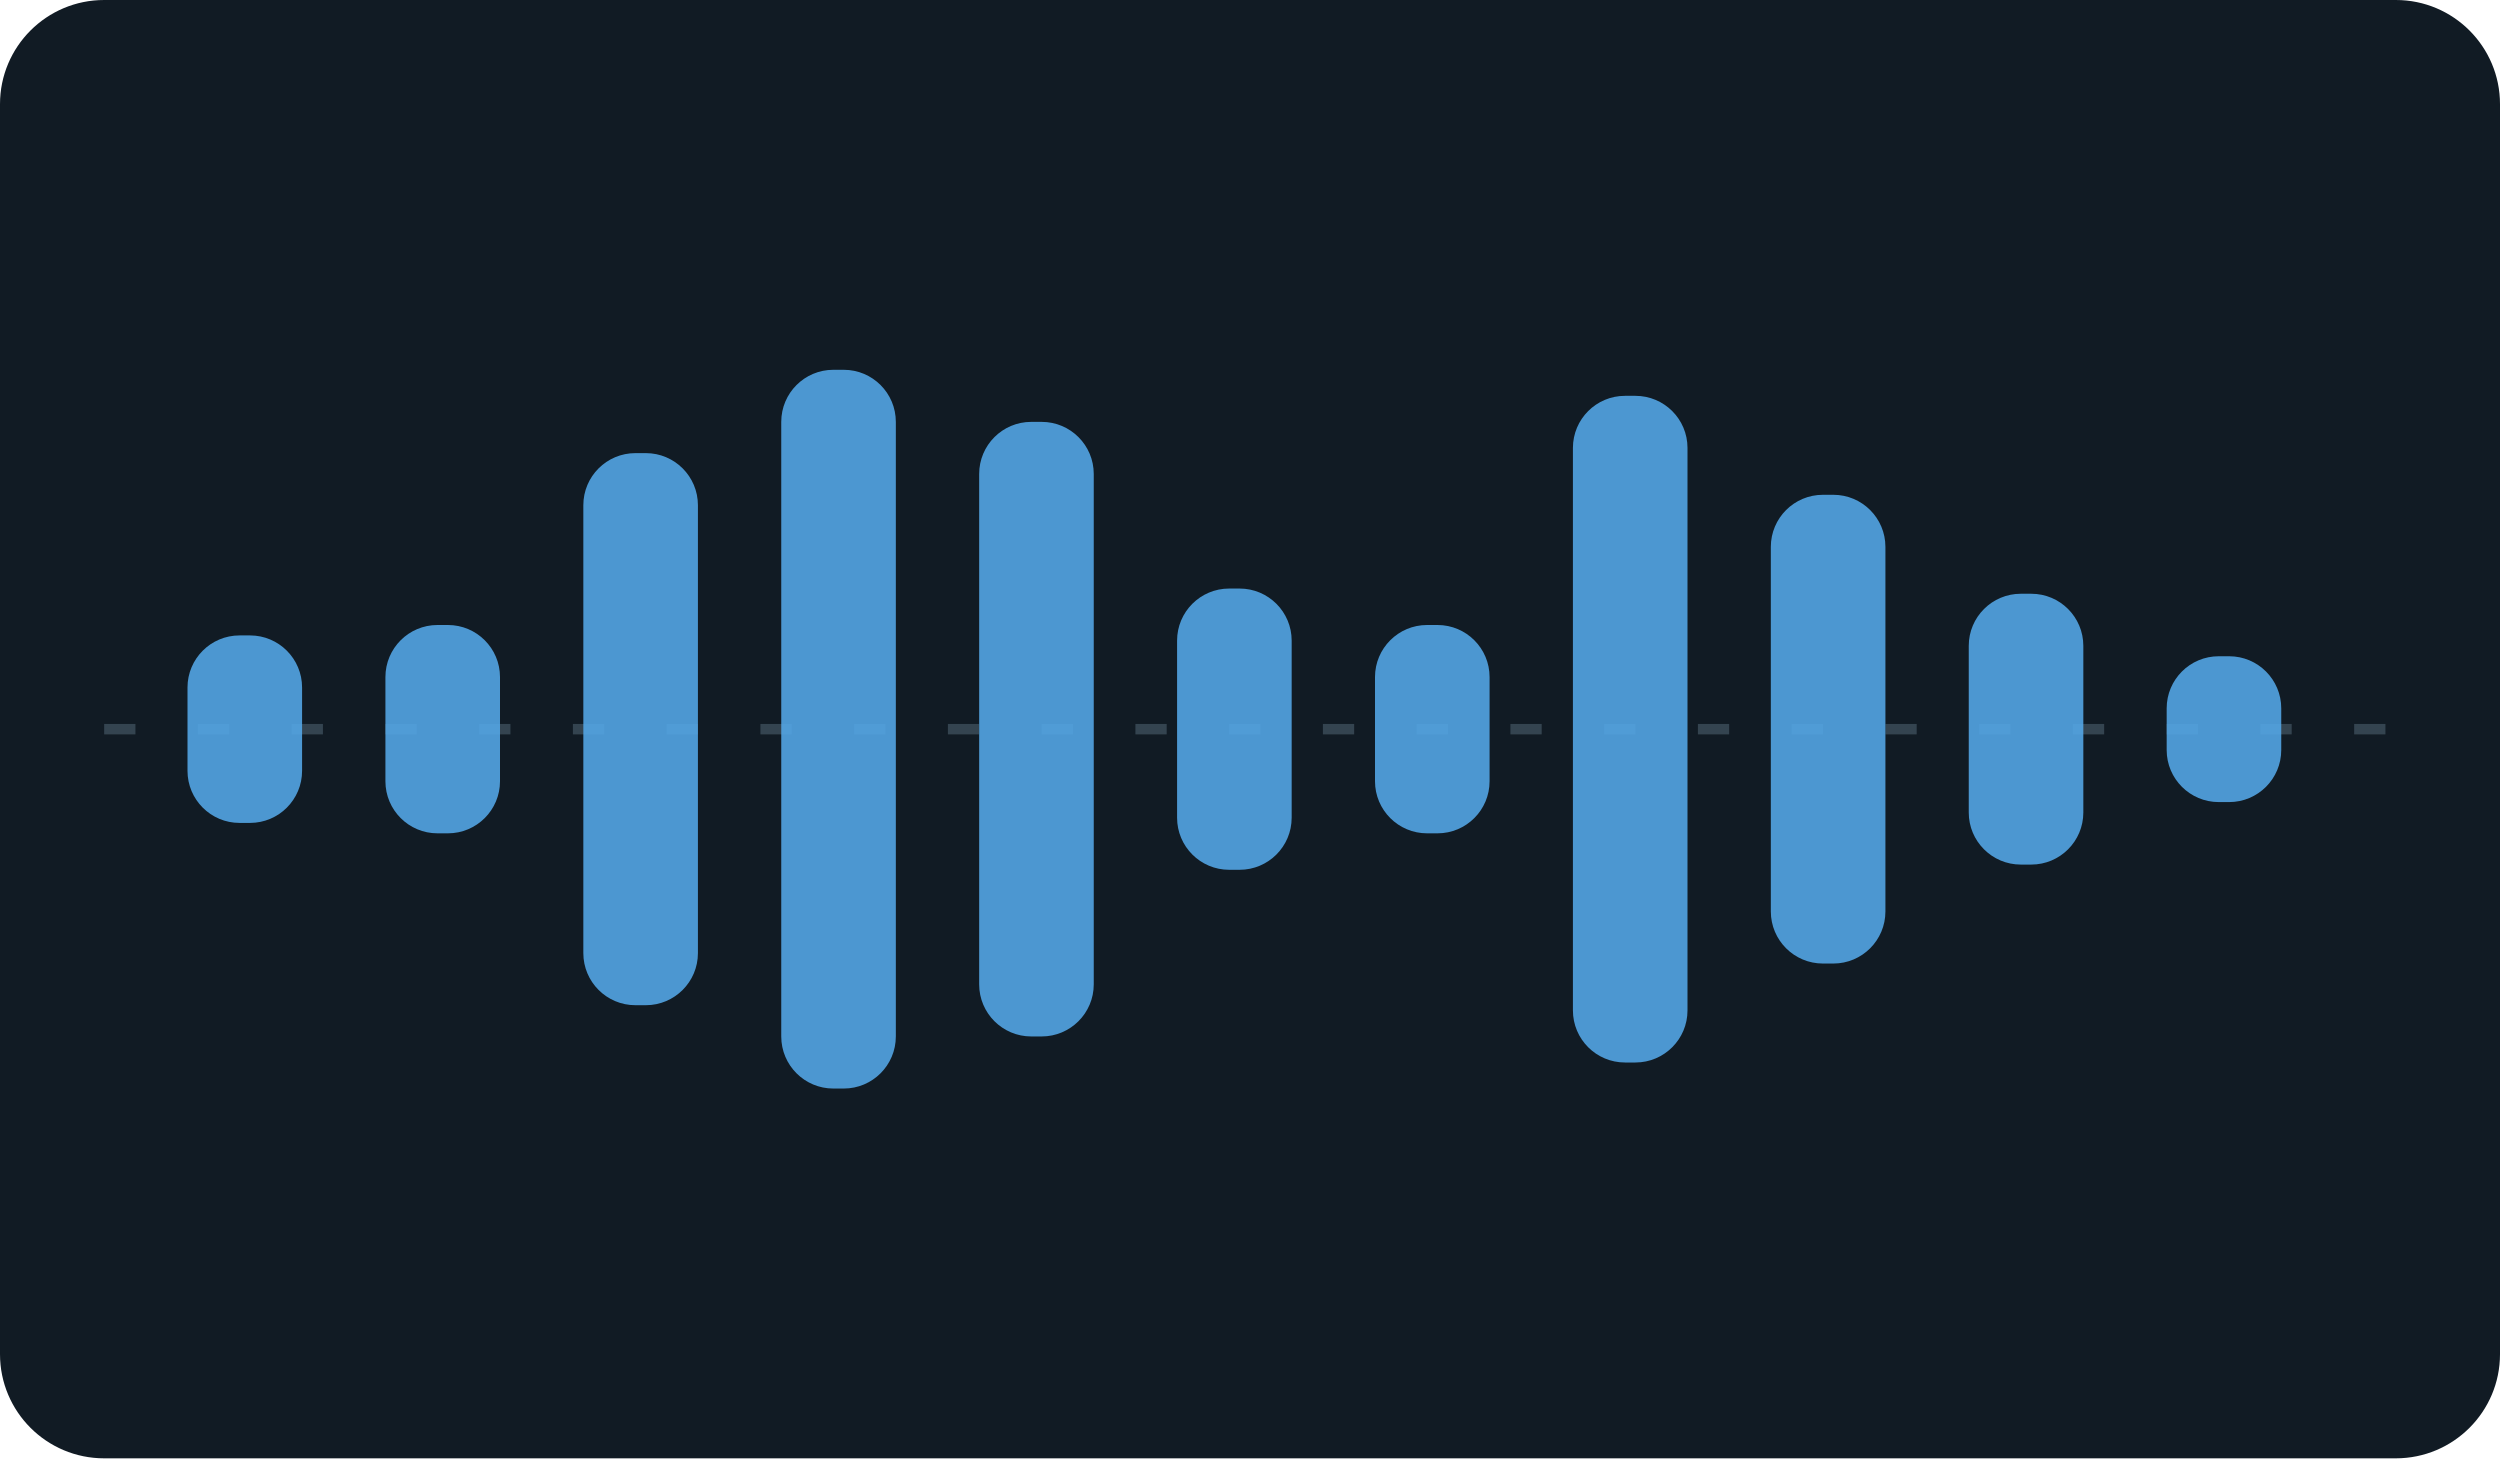
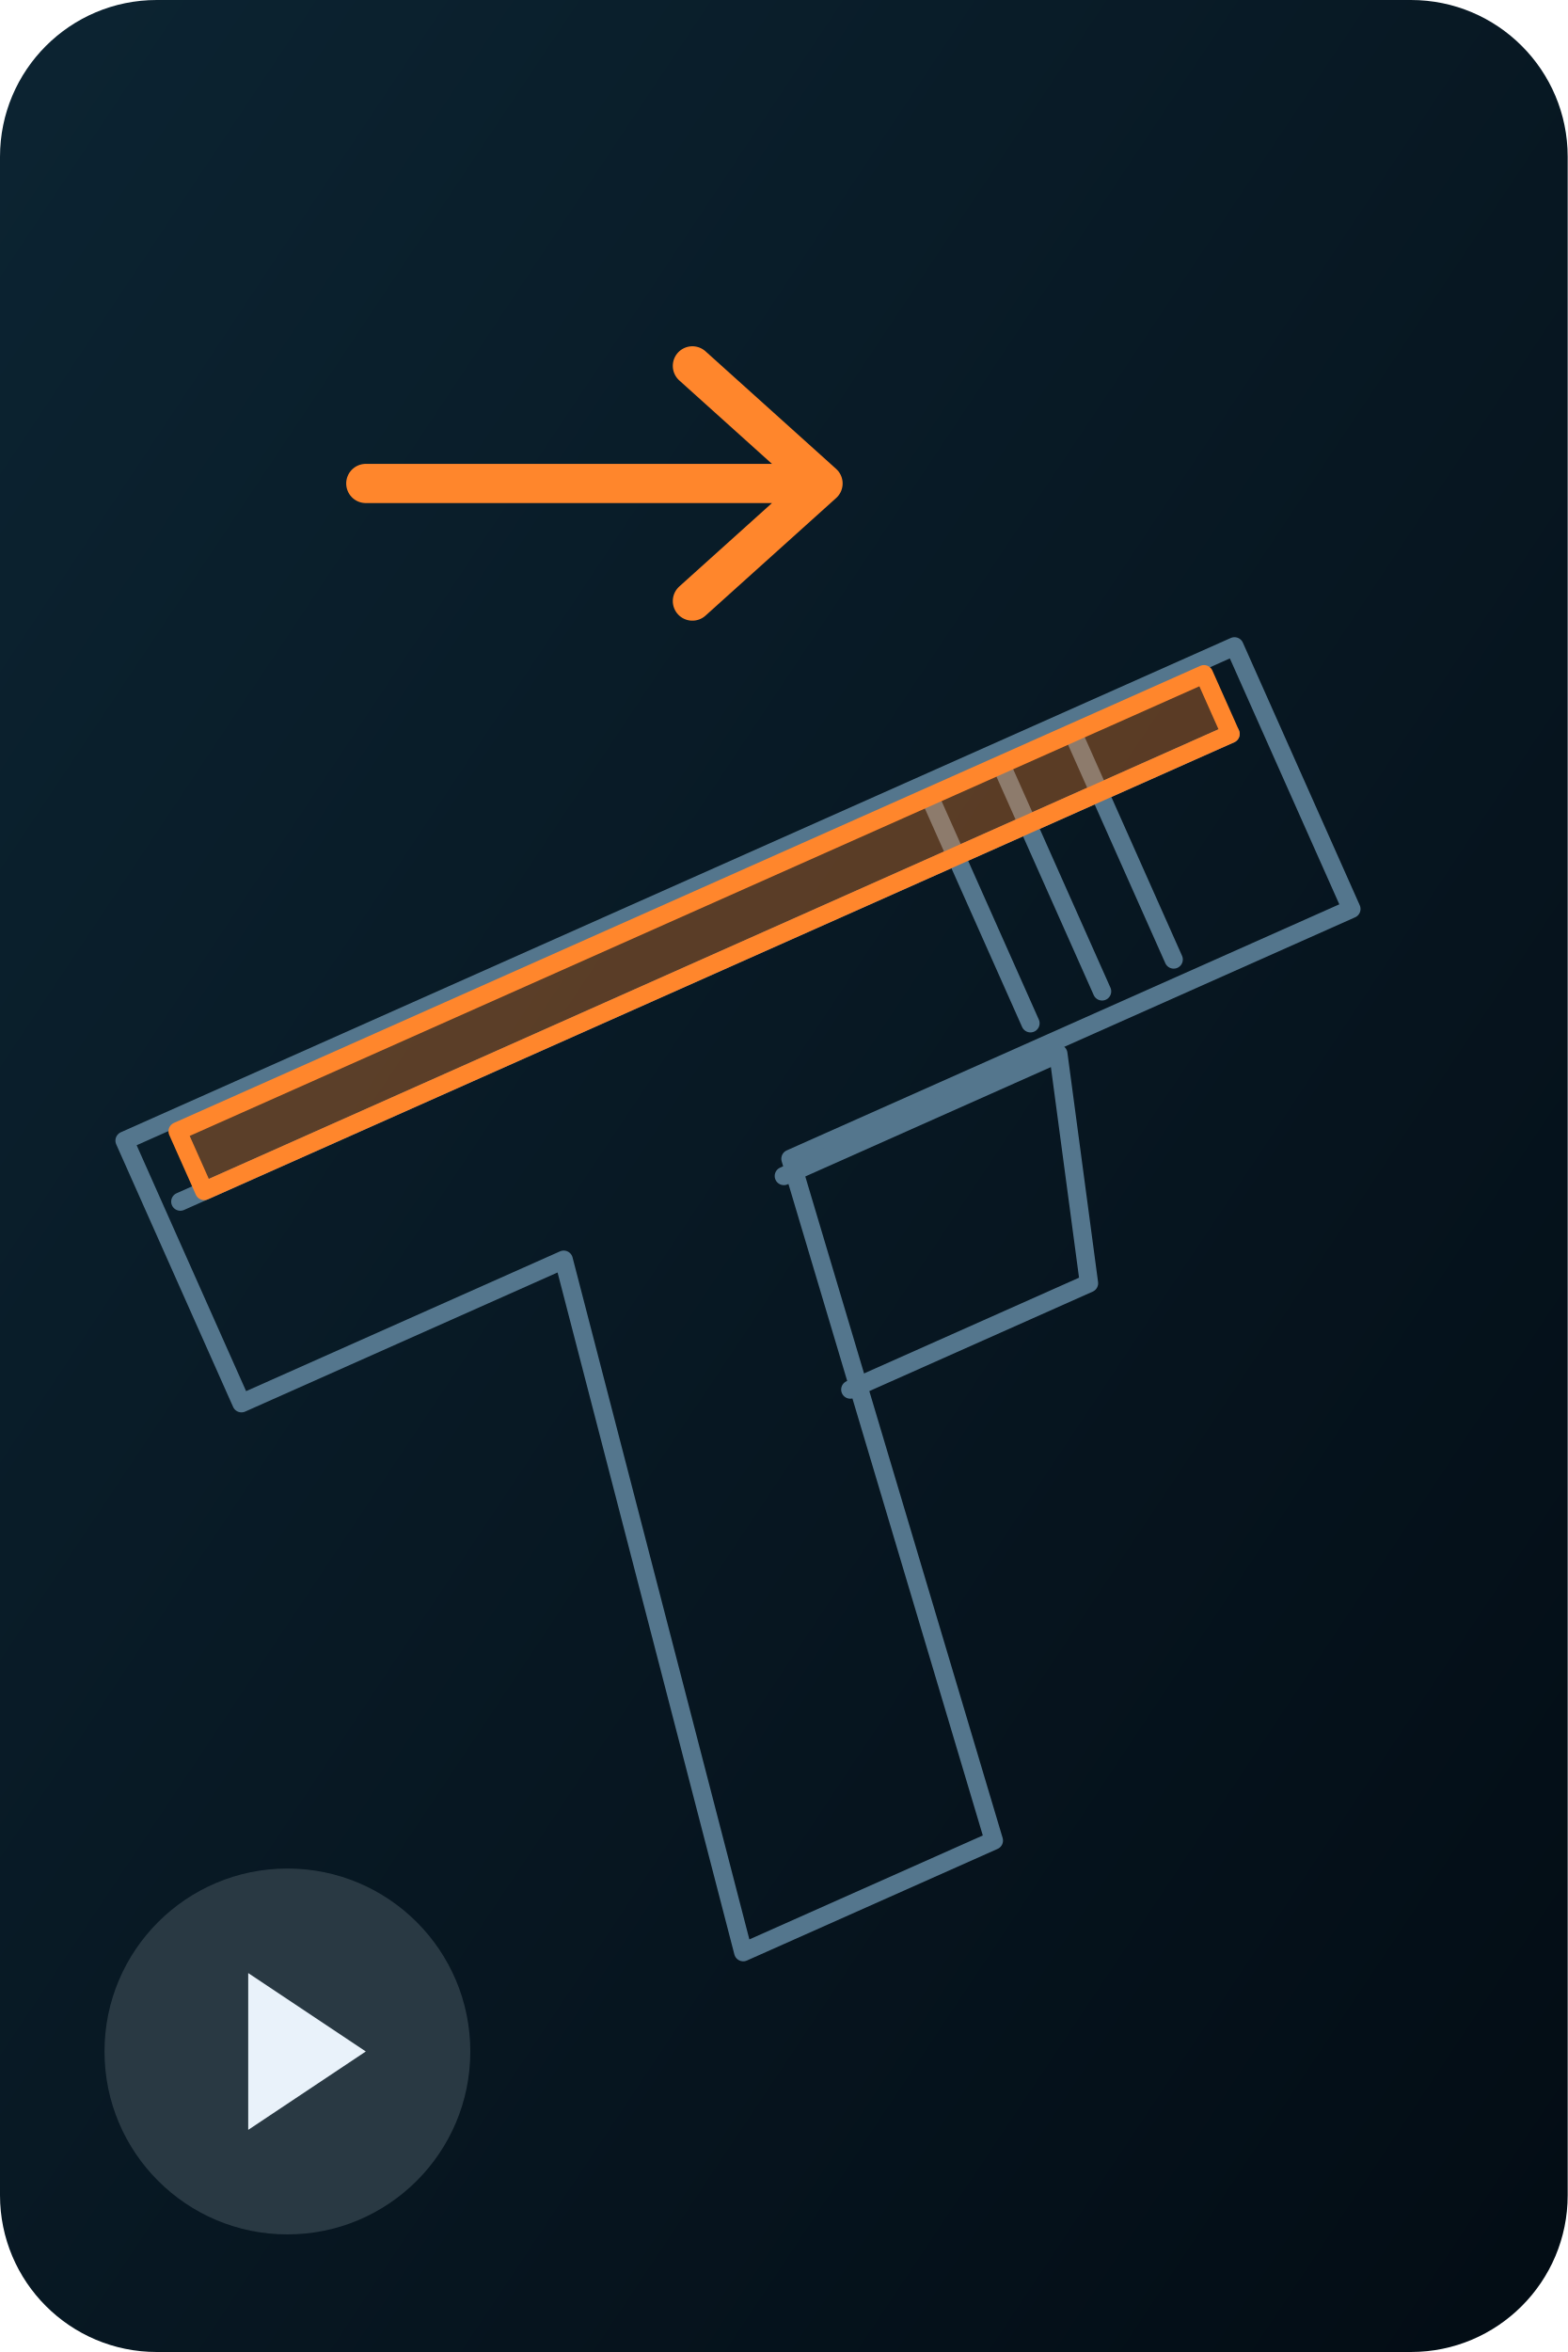
- <svg xmlns="http://www.w3.org/2000/svg" width="240" height="140" viewBox="0 0 240 140" role="img" aria-label="rack acoustic waveform">
-   <rect width="240" height="140" rx="10" fill="#111b24" />
-   <path d="M10 70H230" stroke="#344450" stroke-dasharray="3 6" />
-   <rect x="18" y="61" width="11" height="18" rx="5" fill="#54a8e8" opacity=".88">
-     <animate attributeName="height" values="18;25.2;18" dur="1s" repeatCount="indefinite" />
-     <animate attributeName="y" values="61;57.4;61" dur="1s" repeatCount="indefinite" />
-   </rect>
-   <rect x="37" y="60" width="11" height="20" rx="5" fill="#54a8e8" opacity=".88">
-     <animate attributeName="height" values="20;28;20" dur="1.17s" repeatCount="indefinite" />
-     <animate attributeName="y" values="60;56;60" dur="1.17s" repeatCount="indefinite" />
-   </rect>
-   <rect x="56" y="43.5" width="11" height="53" rx="5" fill="#54a8e8" opacity=".88">
-     <animate attributeName="height" values="53;74.2;53" dur="1.34s" repeatCount="indefinite" />
-     <animate attributeName="y" values="43.5;32.9;43.5" dur="1.34s" repeatCount="indefinite" />
-   </rect>
-   <rect x="75" y="35.5" width="11" height="69" rx="5" fill="#54a8e8" opacity=".88">
-     <animate attributeName="height" values="69;96.6;69" dur="1s" repeatCount="indefinite" />
-     <animate attributeName="y" values="35.5;21.7;35.5" dur="1s" repeatCount="indefinite" />
-   </rect>
-   <rect x="94" y="40.5" width="11" height="59" rx="5" fill="#54a8e8" opacity=".88">
-     <animate attributeName="height" values="59;82.6;59" dur="1.17s" repeatCount="indefinite" />
-     <animate attributeName="y" values="40.5;28.7;40.5" dur="1.17s" repeatCount="indefinite" />
-   </rect>
-   <rect x="113" y="56.5" width="11" height="27" rx="5" fill="#54a8e8" opacity=".88">
-     <animate attributeName="height" values="27;37.8;27" dur="1.34s" repeatCount="indefinite" />
-     <animate attributeName="y" values="56.5;51.1;56.5" dur="1.34s" repeatCount="indefinite" />
-   </rect>
-   <rect x="132" y="60" width="11" height="20" rx="5" fill="#54a8e8" opacity=".88">
-     <animate attributeName="height" values="20;28;20" dur="1s" repeatCount="indefinite" />
-     <animate attributeName="y" values="60;56;60" dur="1s" repeatCount="indefinite" />
-   </rect>
-   <rect x="151" y="38" width="11" height="64" rx="5" fill="#54a8e8" opacity=".88">
-     <animate attributeName="height" values="64;89.6;64" dur="1.17s" repeatCount="indefinite" />
-     <animate attributeName="y" values="38;25.2;38" dur="1.17s" repeatCount="indefinite" />
-   </rect>
-   <rect x="170" y="47.5" width="11" height="45" rx="5" fill="#54a8e8" opacity=".88">
-     <animate attributeName="height" values="45;63;45" dur="1.34s" repeatCount="indefinite" />
-     <animate attributeName="y" values="47.5;38.5;47.5" dur="1.34s" repeatCount="indefinite" />
-   </rect>
-   <rect x="189" y="57" width="11" height="26" rx="5" fill="#54a8e8" opacity=".88">
-     <animate attributeName="height" values="26;36.4;26" dur="1s" repeatCount="indefinite" />
-     <animate attributeName="y" values="57;51.8;57" dur="1s" repeatCount="indefinite" />
-   </rect>
-   <rect x="208" y="63" width="11" height="14" rx="5" fill="#54a8e8" opacity=".88">
-     <animate attributeName="height" values="14;19.6;14" dur="1.17s" repeatCount="indefinite" />
-     <animate attributeName="y" values="63;60.2;63" dur="1.17s" repeatCount="indefinite" />
-   </rect>
-   <style>@media(prefers-reduced-motion:reduce){animate{display:none}}</style>
+ <svg xmlns="http://www.w3.org/2000/svg" viewBox="0 0 120 180" role="img" aria-label="Illustrative rack sound cue">
+   <defs>
+     <linearGradient id="bg" x2="1" y2="1">
+       <stop stop-color="#0c2432" />
+       <stop offset="1" stop-color="#030c14" />
+     </linearGradient>
+   </defs>
+   <rect width="120" height="180" rx="12" fill="url(#bg)" />
+   <g fill="none" stroke="#54768d" stroke-width="1.4" stroke-linecap="round" stroke-linejoin="round">
+     <g transform="rotate(-24 60 90)">
+       <path d="M15 67h93v22H61l-7 54H33l9-54H15z" />
+       <path d="M17 73h88m-45 17h23l-5 17H58m24-39v19m6-19v19m6-19v19" />
+       <path class="accent" d="M19 68h86v5H19z" />
+     </g>
+     <path class="motion" d="M28 37h35m-10-9 10 9-10 9" />
+   </g>
+   <circle cx="22" cy="157" r="14" fill="#293943" />
+   <path d="m19 151 9 6-9 6z" fill="#e9f2fa" />
+   <style>.accent{stroke:#ff862c;fill:#ff862c55}.motion{stroke:#ff862c;stroke-width:3;animation:cue 2s ease-in-out infinite}@keyframes cue{50%{transform:translateY(-5px)}}@media(prefers-reduced-motion:reduce){.motion{animation:none}}</style>
+   <animate attributeName="opacity" values="1;1;1" dur="2s" repeatCount="indefinite" />
</svg>
